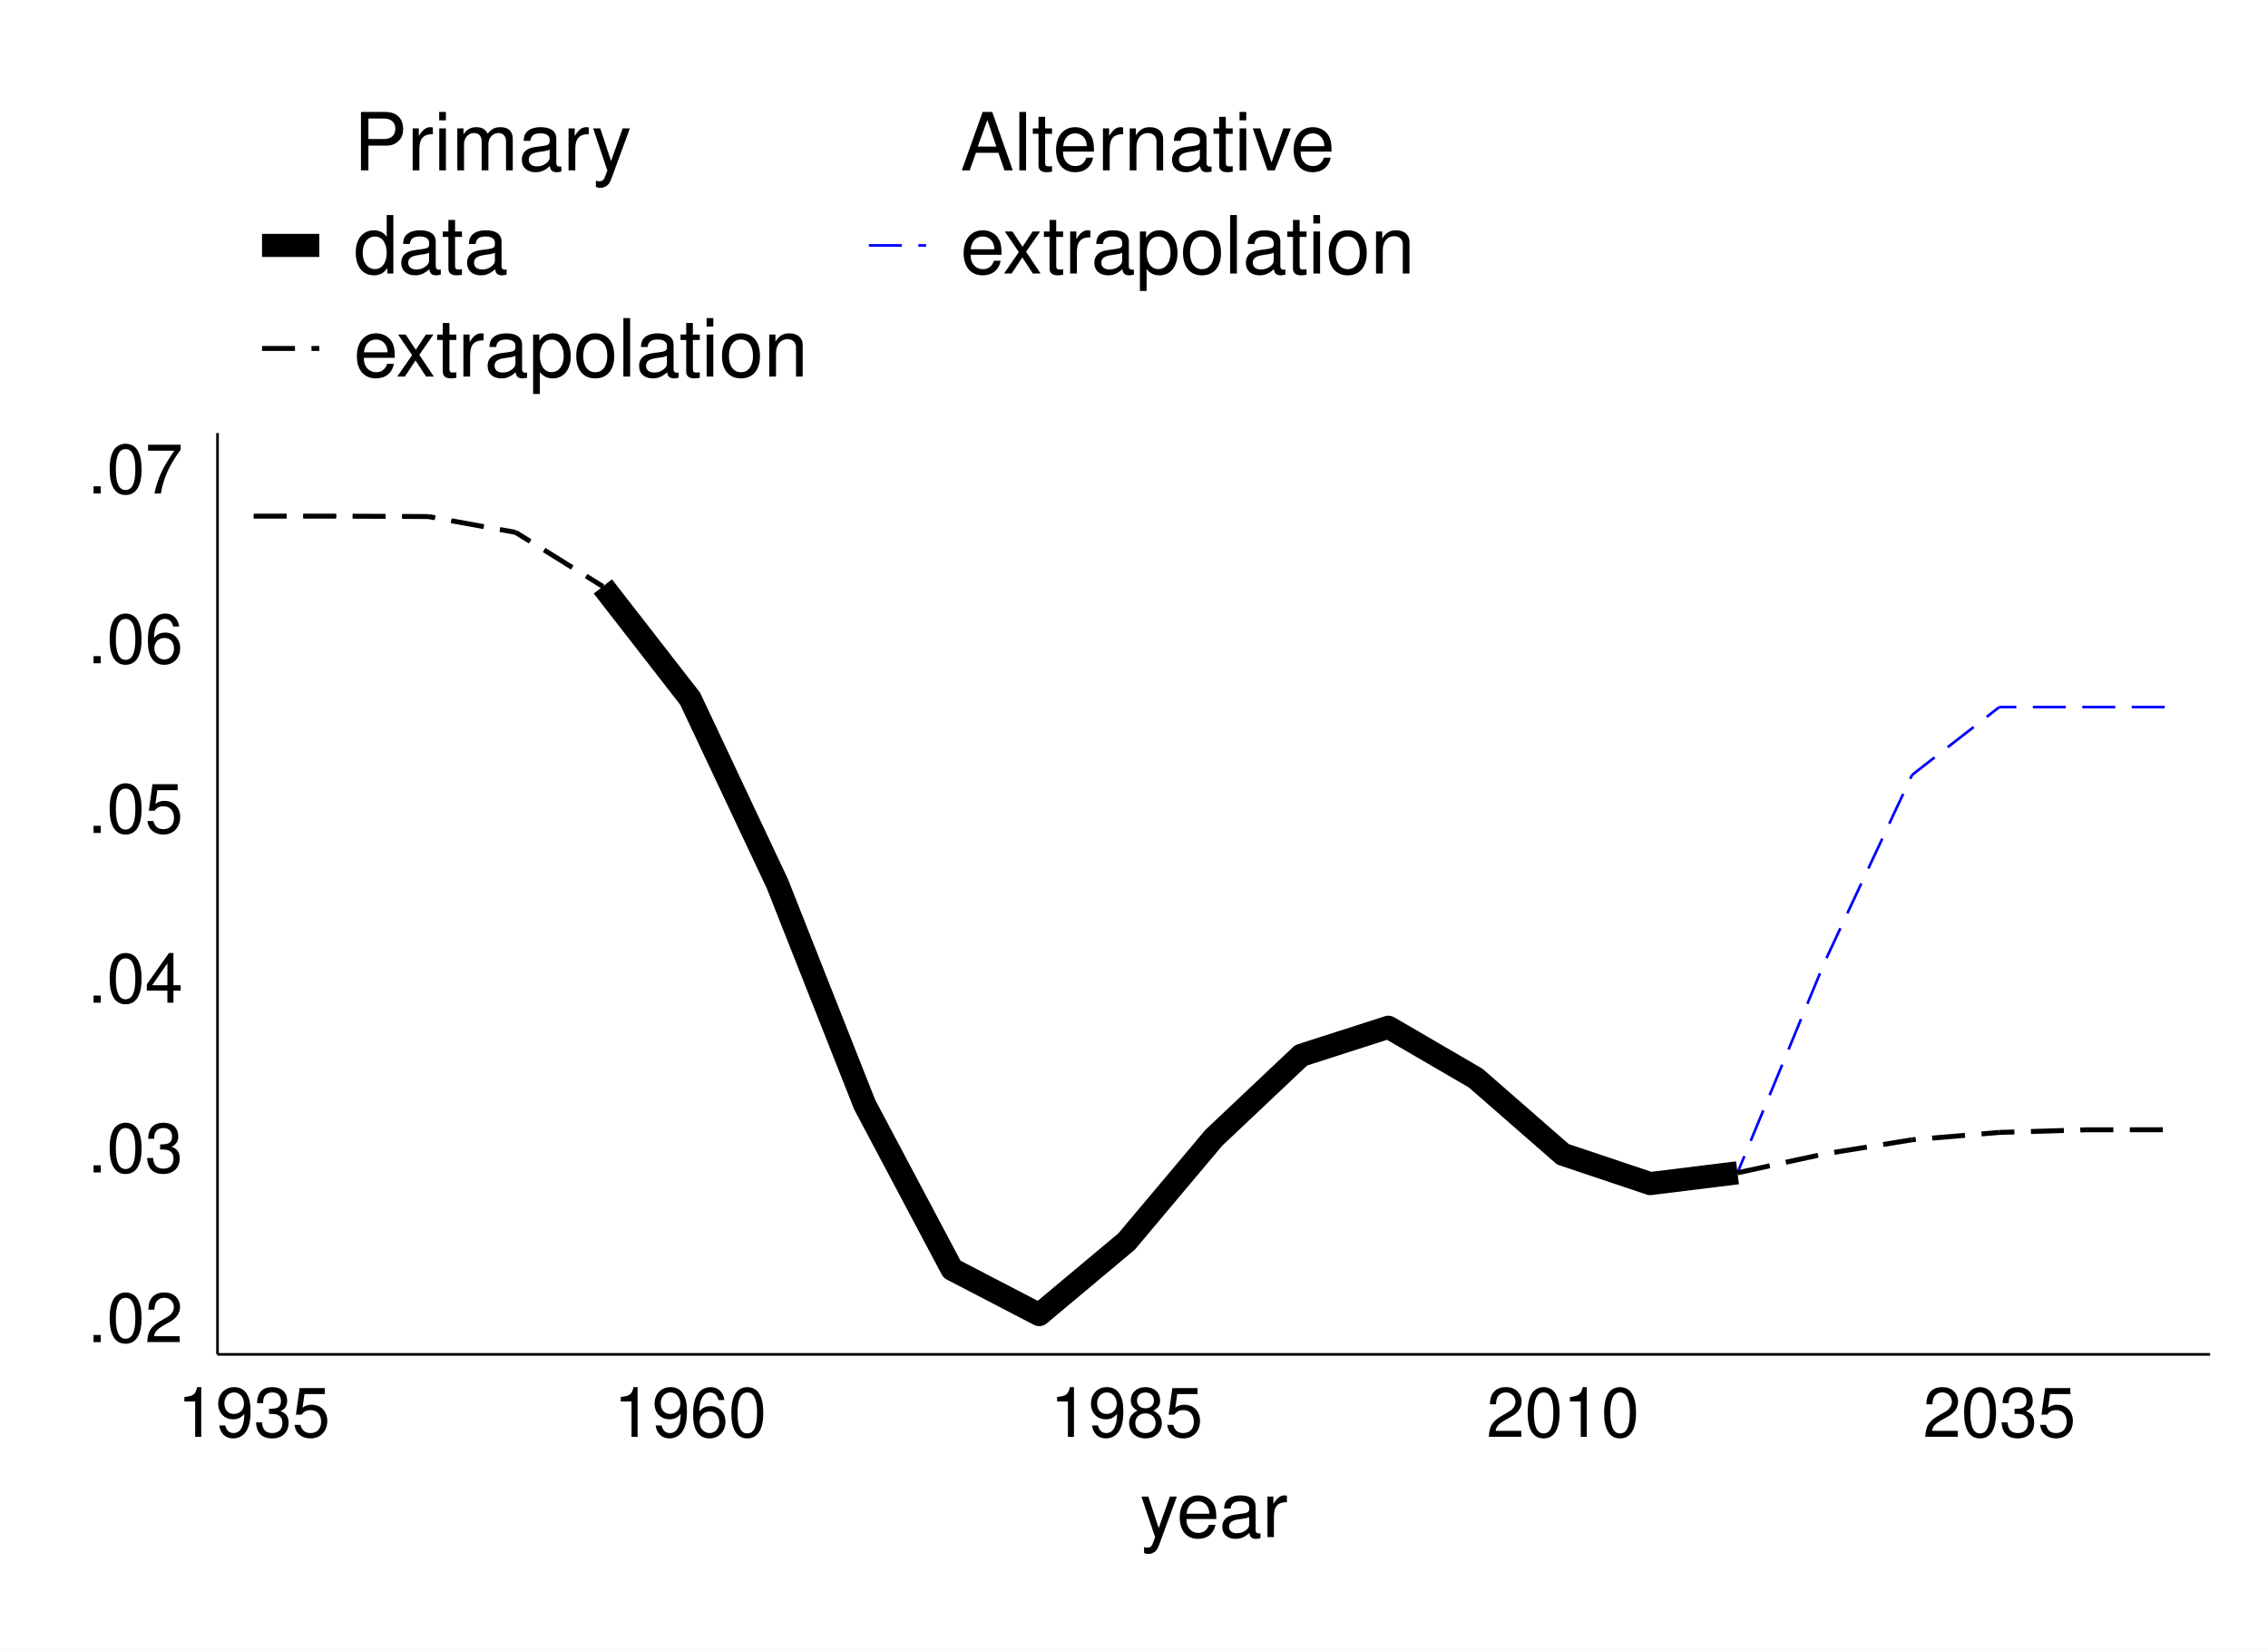
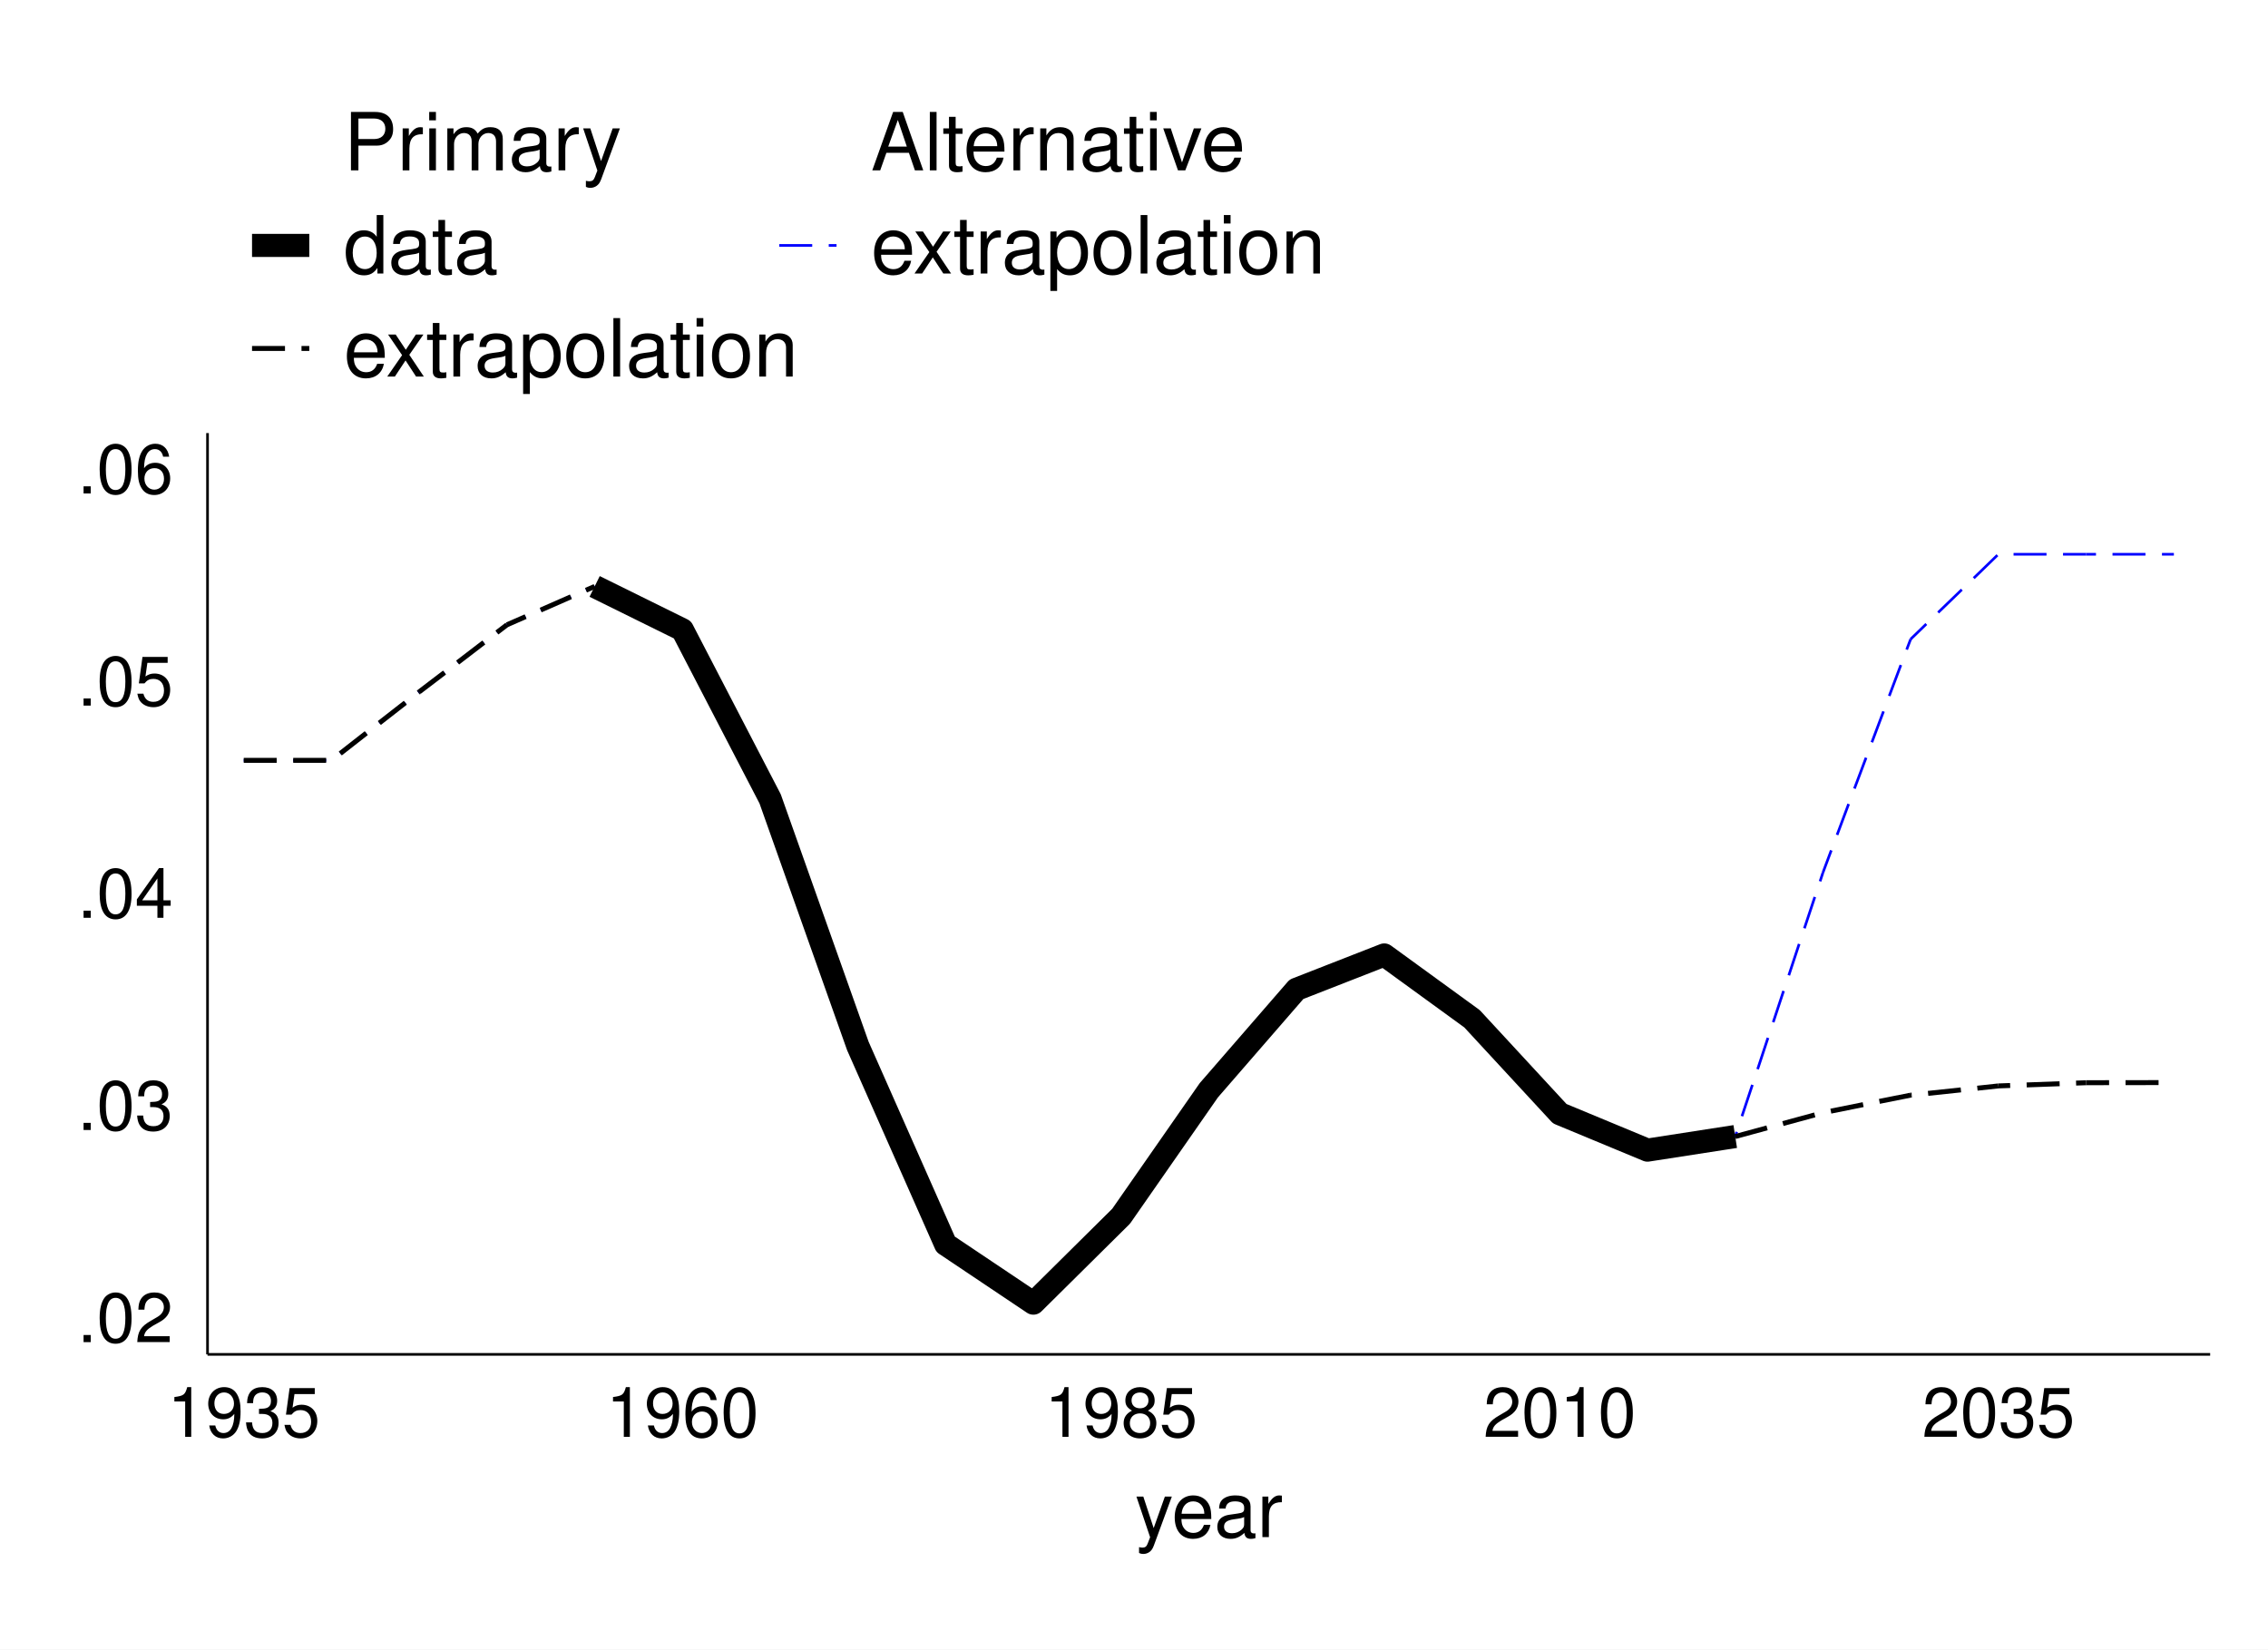
<svg xmlns="http://www.w3.org/2000/svg" version="1.1" width="3.575in" height="2.600in" viewBox="0 0 2574 1872">
  <rect x="0" y="0" width="2574" height="1872" style="fill:#FFFFFF;stroke:none" />
  <rect x="0.00" y="0.00" width="2573.92" height="1872.00" style="fill:#FFFFFF" />
  <rect x="1.50" y="1.50" width="2570.92" height="1869.00" style="fill:none;stroke:#FFFFFF;stroke-width:3.00" />
-   <rect x="246.86" y="491.57" width="2261.50" height="1045.72" style="fill:#FFFFFF" />
-   <rect x="248.36" y="493.07" width="2258.50" height="1042.72" style="fill:none;stroke:#FFFFFF;stroke-opacity:0.00;stroke-width:3.00" />
-   <line x1="287.97" y1="585.84" x2="325.37" y2="585.84" style="stroke:#0000FF;stroke-width:3.00" />
-   <line x1="344.11" y1="585.84" x2="381.52" y2="585.84" style="stroke:#0000FF;stroke-width:3.00" />
-   <line x1="400.26" y1="585.93" x2="437.66" y2="586.09" style="stroke:#0000FF;stroke-width:3.00" />
-   <line x1="456.40" y1="586.17" x2="486.08" y2="586.33" style="stroke:#0000FF;stroke-width:3.00" />
-   <line x1="486.08" y1="586.33" x2="493.73" y2="587.69" style="stroke:#0000FF;stroke-width:3.00" />
-   <line x1="512.23" y1="591.07" x2="548.99" y2="597.75" style="stroke:#0000FF;stroke-width:3.00" />
-   <line x1="567.41" y1="601.05" x2="585.18" y2="604.27" style="stroke:#0000FF;stroke-width:3.00" />
-   <line x1="585.18" y1="604.27" x2="601.67" y2="614.48" style="stroke:#0000FF;stroke-width:3.00" />
-   <line x1="617.60" y1="624.29" x2="649.37" y2="644.08" style="stroke:#0000FF;stroke-width:3.00" />
-   <line x1="665.30" y1="653.90" x2="684.20" y2="665.64" style="stroke:#0000FF;stroke-width:3.00" />
-   <line x1="684.20" y1="665.64" x2="693.53" y2="677.63" style="stroke:#0000FF;stroke-width:3.00" />
-   <line x1="705.03" y1="692.43" x2="728.04" y2="721.95" style="stroke:#0000FF;stroke-width:3.00" />
-   <line x1="739.46" y1="736.75" x2="762.47" y2="766.27" style="stroke:#0000FF;stroke-width:3.00" />
-   <line x1="773.97" y1="781.07" x2="783.30" y2="793.14" style="stroke:#0000FF;stroke-width:3.00" />
-   <line x1="783.30" y1="793.14" x2="792.79" y2="813.25" style="stroke:#0000FF;stroke-width:3.00" />
-   <line x1="800.76" y1="830.14" x2="816.68" y2="864.01" style="stroke:#0000FF;stroke-width:3.00" />
-   <line x1="824.73" y1="880.98" x2="840.65" y2="914.84" style="stroke:#0000FF;stroke-width:3.00" />
-   <line x1="848.70" y1="931.82" x2="864.62" y2="965.68" style="stroke:#0000FF;stroke-width:3.00" />
-   <line x1="872.59" y1="982.57" x2="882.32" y2="1003.25" style="stroke:#0000FF;stroke-width:3.00" />
-   <line x1="882.32" y1="1003.25" x2="887.71" y2="1016.84" style="stroke:#0000FF;stroke-width:3.00" />
-   <line x1="894.63" y1="1034.22" x2="908.38" y2="1069.05" style="stroke:#0000FF;stroke-width:3.00" />
-   <line x1="915.22" y1="1086.50" x2="928.97" y2="1121.25" style="stroke:#0000FF;stroke-width:3.00" />
-   <line x1="935.89" y1="1138.71" x2="949.65" y2="1173.54" style="stroke:#0000FF;stroke-width:3.00" />
-   <line x1="956.48" y1="1190.91" x2="970.24" y2="1225.74" style="stroke:#0000FF;stroke-width:3.00" />
-   <line x1="977.15" y1="1243.20" x2="981.34" y2="1253.82" style="stroke:#0000FF;stroke-width:3.00" />
-   <line x1="981.34" y1="1253.82" x2="993.48" y2="1276.74" style="stroke:#0000FF;stroke-width:3.00" />
-   <line x1="1002.25" y1="1293.31" x2="1019.79" y2="1326.38" style="stroke:#0000FF;stroke-width:3.00" />
-   <line x1="1028.63" y1="1342.95" x2="1046.17" y2="1376.01" style="stroke:#0000FF;stroke-width:3.00" />
-   <line x1="1054.94" y1="1392.58" x2="1072.47" y2="1425.64" style="stroke:#0000FF;stroke-width:3.00" />
-   <line x1="1081.96" y1="1441.49" x2="1115.11" y2="1458.70" style="stroke:#0000FF;stroke-width:3.00" />
-   <line x1="1131.76" y1="1467.39" x2="1164.98" y2="1484.60" style="stroke:#0000FF;stroke-width:3.00" />
-   <line x1="1181.31" y1="1490.63" x2="1210.02" y2="1466.58" style="stroke:#0000FF;stroke-width:3.00" />
-   <line x1="1224.42" y1="1454.60" x2="1253.14" y2="1430.55" style="stroke:#0000FF;stroke-width:3.00" />
-   <line x1="1267.45" y1="1418.48" x2="1278.55" y2="1409.23" style="stroke:#0000FF;stroke-width:3.00" />
-   <line x1="1278.55" y1="1409.23" x2="1293.35" y2="1391.61" style="stroke:#0000FF;stroke-width:3.00" />
-   <line x1="1305.34" y1="1377.29" x2="1329.47" y2="1348.66" style="stroke:#0000FF;stroke-width:3.00" />
-   <line x1="1341.46" y1="1334.34" x2="1365.59" y2="1305.70" style="stroke:#0000FF;stroke-width:3.00" />
-   <line x1="1377.57" y1="1291.38" x2="1404.84" y2="1265.72" style="stroke:#0000FF;stroke-width:3.00" />
-   <line x1="1418.43" y1="1252.85" x2="1445.62" y2="1227.11" style="stroke:#0000FF;stroke-width:3.00" />
-   <line x1="1459.30" y1="1214.24" x2="1476.67" y2="1197.83" style="stroke:#0000FF;stroke-width:3.00" />
-   <line x1="1476.67" y1="1197.83" x2="1489.54" y2="1193.73" style="stroke:#0000FF;stroke-width:3.00" />
-   <line x1="1507.32" y1="1187.94" x2="1542.95" y2="1176.52" style="stroke:#0000FF;stroke-width:3.00" />
-   <line x1="1560.81" y1="1170.80" x2="1575.69" y2="1165.98" style="stroke:#0000FF;stroke-width:3.00" />
-   <line x1="1575.69" y1="1165.98" x2="1594.51" y2="1177.00" style="stroke:#0000FF;stroke-width:3.00" />
-   <line x1="1610.68" y1="1186.41" x2="1643.02" y2="1205.23" style="stroke:#0000FF;stroke-width:3.00" />
-   <line x1="1659.18" y1="1214.64" x2="1674.79" y2="1223.73" style="stroke:#0000FF;stroke-width:3.00" />
-   <line x1="1674.79" y1="1223.73" x2="1689.35" y2="1236.44" style="stroke:#0000FF;stroke-width:3.00" />
-   <line x1="1703.51" y1="1248.83" x2="1731.66" y2="1273.45" style="stroke:#0000FF;stroke-width:3.00" />
-   <line x1="1745.74" y1="1285.75" x2="1773.81" y2="1310.21" style="stroke:#0000FF;stroke-width:3.00" />
-   <line x1="1773.81" y1="1310.21" x2="1773.97" y2="1310.29" style="stroke:#0000FF;stroke-width:3.00" />
-   <line x1="1791.75" y1="1316.24" x2="1827.22" y2="1328.15" style="stroke:#0000FF;stroke-width:3.00" />
-   <line x1="1844.99" y1="1334.10" x2="1872.83" y2="1343.43" style="stroke:#0000FF;stroke-width:3.00" />
-   <line x1="1872.83" y1="1343.43" x2="1880.79" y2="1342.46" style="stroke:#0000FF;stroke-width:3.00" />
-   <line x1="1899.37" y1="1340.13" x2="1936.53" y2="1335.55" style="stroke:#0000FF;stroke-width:3.00" />
-   <line x1="1955.11" y1="1333.29" x2="1971.93" y2="1331.20" style="stroke:#0000FF;stroke-width:3.00" />
-   <line x1="1971.93" y1="1331.20" x2="1979.73" y2="1312.30" style="stroke:#0000FF;stroke-width:3.00" />
-   <line x1="1986.89" y1="1295.00" x2="2001.20" y2="1260.41" style="stroke:#0000FF;stroke-width:3.00" />
-   <line x1="2008.36" y1="1243.12" x2="2022.68" y2="1208.53" style="stroke:#0000FF;stroke-width:3.00" />
-   <line x1="2029.84" y1="1191.24" x2="2044.08" y2="1156.65" style="stroke:#0000FF;stroke-width:3.00" />
-   <line x1="2051.24" y1="1139.35" x2="2065.55" y2="1104.76" style="stroke:#0000FF;stroke-width:3.00" />
-   <line x1="2072.87" y1="1087.55" x2="2088.72" y2="1053.60" style="stroke:#0000FF;stroke-width:3.00" />
-   <line x1="2096.60" y1="1036.63" x2="2112.45" y2="1002.77" style="stroke:#0000FF;stroke-width:3.00" />
-   <line x1="2120.41" y1="985.79" x2="2136.26" y2="951.93" style="stroke:#0000FF;stroke-width:3.00" />
-   <line x1="2144.14" y1="934.95" x2="2159.99" y2="901.09" style="stroke:#0000FF;stroke-width:3.00" />
-   <line x1="2167.95" y1="884.04" x2="2170.04" y2="879.61" style="stroke:#0000FF;stroke-width:3.00" />
-   <line x1="2170.04" y1="879.61" x2="2195.62" y2="859.66" style="stroke:#0000FF;stroke-width:3.00" />
-   <line x1="2210.42" y1="848.16" x2="2239.94" y2="825.23" style="stroke:#0000FF;stroke-width:3.00" />
-   <line x1="2254.74" y1="813.73" x2="2269.06" y2="802.55" style="stroke:#0000FF;stroke-width:3.00" />
-   <line x1="2269.06" y1="802.55" x2="2288.37" y2="802.55" style="stroke:#0000FF;stroke-width:3.00" />
-   <line x1="2307.11" y1="802.55" x2="2344.51" y2="802.55" style="stroke:#0000FF;stroke-width:3.00" />
-   <line x1="2363.25" y1="802.55" x2="2368.16" y2="802.55" style="stroke:#0000FF;stroke-width:3.00" />
-   <line x1="2368.16" y1="802.55" x2="2400.66" y2="802.55" style="stroke:#0000FF;stroke-width:3.00" />
-   <line x1="2419.40" y1="802.55" x2="2456.80" y2="802.55" style="stroke:#0000FF;stroke-width:3.00" />
+   <rect x="235.52" y="491.57" width="2272.84" height="1045.72" style="fill:#FFFFFF" />
+   <rect x="237.02" y="493.07" width="2269.84" height="1042.72" style="fill:none;stroke:#FFFFFF;stroke-opacity:0.00;stroke-width:3.00" />
+   <line x1="276.62" y1="863.04" x2="314.03" y2="863.04" style="stroke:#0000FF;stroke-width:3.00" />
+   <line x1="332.77" y1="863.04" x2="370.17" y2="863.04" style="stroke:#0000FF;stroke-width:3.00" />
+   <line x1="386.18" y1="855.24" x2="415.70" y2="832.15" style="stroke:#0000FF;stroke-width:3.00" />
+   <line x1="430.50" y1="820.65" x2="460.02" y2="797.64" style="stroke:#0000FF;stroke-width:3.00" />
+   <line x1="474.74" y1="786.06" x2="475.79" y2="785.26" style="stroke:#0000FF;stroke-width:3.00" />
+   <line x1="475.79" y1="785.26" x2="504.50" y2="763.38" style="stroke:#0000FF;stroke-width:3.00" />
+   <line x1="519.38" y1="752.03" x2="549.07" y2="729.27" style="stroke:#0000FF;stroke-width:3.00" />
+   <line x1="563.95" y1="717.93" x2="575.37" y2="709.16" style="stroke:#0000FF;stroke-width:3.00" />
+   <line x1="575.37" y1="709.16" x2="596.52" y2="699.91" style="stroke:#0000FF;stroke-width:3.00" />
+   <line x1="613.66" y1="692.43" x2="647.92" y2="677.39" style="stroke:#0000FF;stroke-width:3.00" />
+   <line x1="665.06" y1="669.90" x2="674.87" y2="665.64" style="stroke:#0000FF;stroke-width:3.00" />
+   <line x1="674.87" y1="665.64" x2="698.84" y2="677.47" style="stroke:#0000FF;stroke-width:3.00" />
+   <line x1="715.57" y1="685.75" x2="749.11" y2="702.32" style="stroke:#0000FF;stroke-width:3.00" />
+   <line x1="766.01" y1="710.61" x2="774.45" y2="714.79" style="stroke:#0000FF;stroke-width:3.00" />
+   <line x1="774.45" y1="714.79" x2="787.32" y2="739.57" style="stroke:#0000FF;stroke-width:3.00" />
+   <line x1="795.93" y1="756.22" x2="813.22" y2="789.44" style="stroke:#0000FF;stroke-width:3.00" />
+   <line x1="821.83" y1="806.09" x2="839.04" y2="839.31" style="stroke:#0000FF;stroke-width:3.00" />
+   <line x1="847.65" y1="855.96" x2="864.94" y2="889.10" style="stroke:#0000FF;stroke-width:3.00" />
+   <line x1="873.55" y1="905.75" x2="874.03" y2="906.72" style="stroke:#0000FF;stroke-width:3.00" />
+   <line x1="874.03" y1="906.72" x2="886.18" y2="940.99" style="stroke:#0000FF;stroke-width:3.00" />
+   <line x1="892.45" y1="958.60" x2="905.00" y2="993.92" style="stroke:#0000FF;stroke-width:3.00" />
+   <line x1="911.20" y1="1011.61" x2="923.74" y2="1046.85" style="stroke:#0000FF;stroke-width:3.00" />
+   <line x1="930.02" y1="1064.54" x2="942.49" y2="1099.78" style="stroke:#0000FF;stroke-width:3.00" />
+   <line x1="948.76" y1="1117.47" x2="961.31" y2="1152.71" style="stroke:#0000FF;stroke-width:3.00" />
+   <line x1="967.58" y1="1170.32" x2="973.62" y2="1187.29" style="stroke:#0000FF;stroke-width:3.00" />
+   <line x1="973.62" y1="1187.29" x2="981.50" y2="1205.07" style="stroke:#0000FF;stroke-width:3.00" />
+   <line x1="989.06" y1="1222.21" x2="1004.18" y2="1256.47" style="stroke:#0000FF;stroke-width:3.00" />
+   <line x1="1011.74" y1="1273.61" x2="1026.95" y2="1307.79" style="stroke:#0000FF;stroke-width:3.00" />
+   <line x1="1034.51" y1="1324.93" x2="1049.63" y2="1359.19" style="stroke:#0000FF;stroke-width:3.00" />
+   <line x1="1057.27" y1="1376.25" x2="1072.39" y2="1410.52" style="stroke:#0000FF;stroke-width:3.00" />
+   <line x1="1087.11" y1="1421.62" x2="1118.16" y2="1442.45" style="stroke:#0000FF;stroke-width:3.00" />
+   <line x1="1133.77" y1="1452.91" x2="1164.82" y2="1473.74" style="stroke:#0000FF;stroke-width:3.00" />
+   <line x1="1179.21" y1="1472.70" x2="1205.84" y2="1446.39" style="stroke:#0000FF;stroke-width:3.00" />
+   <line x1="1219.11" y1="1433.20" x2="1245.74" y2="1406.82" style="stroke:#0000FF;stroke-width:3.00" />
+   <line x1="1259.01" y1="1393.62" x2="1272.36" y2="1380.51" style="stroke:#0000FF;stroke-width:3.00" />
+   <line x1="1272.36" y1="1380.51" x2="1283.06" y2="1365.15" style="stroke:#0000FF;stroke-width:3.00" />
+   <line x1="1293.76" y1="1349.78" x2="1315.15" y2="1319.06" style="stroke:#0000FF;stroke-width:3.00" />
+   <line x1="1325.77" y1="1303.69" x2="1347.17" y2="1273.04" style="stroke:#0000FF;stroke-width:3.00" />
+   <line x1="1357.87" y1="1257.68" x2="1371.94" y2="1237.49" style="stroke:#0000FF;stroke-width:3.00" />
+   <line x1="1371.94" y1="1237.49" x2="1380.31" y2="1227.76" style="stroke:#0000FF;stroke-width:3.00" />
+   <line x1="1392.61" y1="1213.60" x2="1417.15" y2="1185.36" style="stroke:#0000FF;stroke-width:3.00" />
+   <line x1="1429.45" y1="1171.29" x2="1453.99" y2="1142.97" style="stroke:#0000FF;stroke-width:3.00" />
+   <line x1="1466.30" y1="1128.81" x2="1471.44" y2="1122.86" style="stroke:#0000FF;stroke-width:3.00" />
+   <line x1="1471.44" y1="1122.86" x2="1498.95" y2="1112.16" style="stroke:#0000FF;stroke-width:3.00" />
+   <line x1="1516.41" y1="1105.33" x2="1551.24" y2="1091.65" style="stroke:#0000FF;stroke-width:3.00" />
+   <line x1="1568.69" y1="1084.81" x2="1571.02" y2="1083.93" style="stroke:#0000FF;stroke-width:3.00" />
+   <line x1="1571.02" y1="1083.93" x2="1599.26" y2="1104.52" style="stroke:#0000FF;stroke-width:3.00" />
+   <line x1="1614.38" y1="1115.46" x2="1644.71" y2="1137.50" style="stroke:#0000FF;stroke-width:3.00" />
+   <line x1="1659.83" y1="1148.52" x2="1670.61" y2="1156.33" style="stroke:#0000FF;stroke-width:3.00" />
+   <line x1="1670.61" y1="1156.33" x2="1686.94" y2="1174.02" style="stroke:#0000FF;stroke-width:3.00" />
+   <line x1="1699.64" y1="1187.78" x2="1725.06" y2="1215.29" style="stroke:#0000FF;stroke-width:3.00" />
+   <line x1="1737.77" y1="1228.96" x2="1763.19" y2="1256.47" style="stroke:#0000FF;stroke-width:3.00" />
+   <line x1="1777.91" y1="1267.33" x2="1812.42" y2="1281.65" style="stroke:#0000FF;stroke-width:3.00" />
+   <line x1="1829.79" y1="1288.81" x2="1864.30" y2="1303.21" style="stroke:#0000FF;stroke-width:3.00" />
+   <line x1="1882.40" y1="1303.45" x2="1919.40" y2="1297.74" style="stroke:#0000FF;stroke-width:3.00" />
+   <line x1="1937.90" y1="1294.92" x2="1969.35" y2="1290.02" style="stroke:#0000FF;stroke-width:3.00" />
+   <line x1="1969.35" y1="1290.02" x2="1971.12" y2="1284.71" style="stroke:#0000FF;stroke-width:3.00" />
+   <line x1="1976.99" y1="1266.93" x2="1988.82" y2="1231.38" style="stroke:#0000FF;stroke-width:3.00" />
+   <line x1="1994.77" y1="1213.60" x2="2006.51" y2="1178.04" style="stroke:#0000FF;stroke-width:3.00" />
+   <line x1="2012.47" y1="1160.27" x2="2024.21" y2="1124.79" style="stroke:#0000FF;stroke-width:3.00" />
+   <line x1="2030.16" y1="1107.02" x2="2041.91" y2="1071.46" style="stroke:#0000FF;stroke-width:3.00" />
+   <line x1="2047.86" y1="1053.68" x2="2059.68" y2="1018.13" style="stroke:#0000FF;stroke-width:3.00" />
+   <line x1="2065.64" y1="1000.35" x2="2068.93" y2="990.38" style="stroke:#0000FF;stroke-width:3.00" />
+   <line x1="2068.93" y1="990.38" x2="2078.34" y2="965.20" style="stroke:#0000FF;stroke-width:3.00" />
+   <line x1="2084.94" y1="947.66" x2="2098.05" y2="912.59" style="stroke:#0000FF;stroke-width:3.00" />
+   <line x1="2104.65" y1="895.06" x2="2117.84" y2="860.06" style="stroke:#0000FF;stroke-width:3.00" />
+   <line x1="2124.43" y1="842.53" x2="2137.63" y2="807.46" style="stroke:#0000FF;stroke-width:3.00" />
+   <line x1="2144.14" y1="789.92" x2="2157.33" y2="754.85" style="stroke:#0000FF;stroke-width:3.00" />
+   <line x1="2163.93" y1="737.31" x2="2168.43" y2="725.49" style="stroke:#0000FF;stroke-width:3.00" />
+   <line x1="2168.43" y1="725.49" x2="2186.21" y2="708.27" style="stroke:#0000FF;stroke-width:3.00" />
+   <line x1="2199.64" y1="695.24" x2="2226.51" y2="669.26" style="stroke:#0000FF;stroke-width:3.00" />
+   <line x1="2240.02" y1="656.23" x2="2266.89" y2="630.17" style="stroke:#0000FF;stroke-width:3.00" />
+   <line x1="2285.23" y1="629.12" x2="2322.63" y2="629.12" style="stroke:#0000FF;stroke-width:3.00" />
+   <line x1="2341.37" y1="629.12" x2="2367.60" y2="629.12" style="stroke:#0000FF;stroke-width:3.00" />
+   <line x1="2367.60" y1="629.12" x2="2378.78" y2="629.12" style="stroke:#0000FF;stroke-width:3.00" />
+   <line x1="2397.52" y1="629.12" x2="2434.92" y2="629.12" style="stroke:#0000FF;stroke-width:3.00" />
+   <line x1="2453.67" y1="629.12" x2="2467.18" y2="629.12" style="stroke:#0000FF;stroke-width:3.00" />
  <path d="" stroke-linejoin="round" style="fill:none;stroke:#0000FF;stroke-width:3.00" />
-   <path d=" M684.20 665.64 L783.30 793.14 L882.32 1003.25 L981.34 1253.82 L1080.44 1440.68 L1179.46 1492.16 L1278.55 1409.23 L1377.57 1291.46 L1476.67 1197.83 L1575.69 1165.98 L1674.79 1223.73 L1773.81 1310.21 L1872.83 1343.43 L1971.93 1331.20" stroke-linejoin="round" style="fill:none;stroke:#000000;stroke-width:26.21" />
-   <line x1="287.97" y1="585.84" x2="325.37" y2="585.84" style="stroke:#000000;stroke-width:5.62" />
-   <line x1="344.11" y1="585.84" x2="381.52" y2="585.84" style="stroke:#000000;stroke-width:5.62" />
-   <line x1="400.26" y1="585.93" x2="437.66" y2="586.09" style="stroke:#000000;stroke-width:5.62" />
-   <line x1="456.40" y1="586.17" x2="486.08" y2="586.33" style="stroke:#000000;stroke-width:5.62" />
-   <line x1="486.08" y1="586.33" x2="493.73" y2="587.69" style="stroke:#000000;stroke-width:5.62" />
-   <line x1="512.23" y1="591.07" x2="548.99" y2="597.75" style="stroke:#000000;stroke-width:5.62" />
-   <line x1="567.41" y1="601.05" x2="585.18" y2="604.27" style="stroke:#000000;stroke-width:5.62" />
-   <line x1="585.18" y1="604.27" x2="601.67" y2="614.48" style="stroke:#000000;stroke-width:5.62" />
-   <line x1="617.60" y1="624.29" x2="649.37" y2="644.08" style="stroke:#000000;stroke-width:5.62" />
-   <line x1="665.30" y1="653.90" x2="684.20" y2="665.64" style="stroke:#000000;stroke-width:5.62" />
+   <path d=" M674.87 665.64 L774.45 714.79 L874.03 906.72 L973.62 1187.29 L1073.20 1412.37 L1172.78 1479.13 L1272.36 1380.51 L1371.94 1237.49 L1471.44 1122.86 L1571.02 1083.93 L1670.61 1156.33 L1770.19 1264.11 L1869.77 1305.46 L1969.35 1290.02" stroke-linejoin="round" style="fill:none;stroke:#000000;stroke-width:26.21" />
+   <line x1="276.62" y1="863.04" x2="314.03" y2="863.04" style="stroke:#000000;stroke-width:5.62" />
+   <line x1="332.77" y1="863.04" x2="370.17" y2="863.04" style="stroke:#000000;stroke-width:5.62" />
+   <line x1="386.18" y1="855.24" x2="415.70" y2="832.15" style="stroke:#000000;stroke-width:5.62" />
+   <line x1="430.50" y1="820.65" x2="460.02" y2="797.64" style="stroke:#000000;stroke-width:5.62" />
+   <line x1="474.74" y1="786.06" x2="475.79" y2="785.26" style="stroke:#000000;stroke-width:5.62" />
+   <line x1="475.79" y1="785.26" x2="504.50" y2="763.38" style="stroke:#000000;stroke-width:5.62" />
+   <line x1="519.38" y1="752.03" x2="549.07" y2="729.27" style="stroke:#000000;stroke-width:5.62" />
+   <line x1="563.95" y1="717.93" x2="575.37" y2="709.16" style="stroke:#000000;stroke-width:5.62" />
+   <line x1="575.37" y1="709.16" x2="596.52" y2="699.91" style="stroke:#000000;stroke-width:5.62" />
+   <line x1="613.66" y1="692.43" x2="647.92" y2="677.39" style="stroke:#000000;stroke-width:5.62" />
+   <line x1="665.06" y1="669.90" x2="674.87" y2="665.64" style="stroke:#000000;stroke-width:5.62" />
  <path d="" stroke-linejoin="round" style="fill:none;stroke:#000000;stroke-width:5.62" />
-   <line x1="1971.93" y1="1331.20" x2="2008.52" y2="1323.24" style="stroke:#000000;stroke-width:5.62" />
-   <line x1="2026.78" y1="1319.22" x2="2063.38" y2="1311.33" style="stroke:#000000;stroke-width:5.62" />
-   <line x1="2081.80" y1="1307.95" x2="2118.72" y2="1302.00" style="stroke:#000000;stroke-width:5.62" />
-   <line x1="2137.22" y1="1299.03" x2="2170.04" y2="1293.72" style="stroke:#000000;stroke-width:5.62" />
-   <line x1="2170.04" y1="1293.72" x2="2174.23" y2="1293.31" style="stroke:#000000;stroke-width:5.62" />
-   <line x1="2192.89" y1="1291.79" x2="2230.13" y2="1288.65" style="stroke:#000000;stroke-width:5.62" />
-   <line x1="2248.87" y1="1287.04" x2="2269.06" y2="1285.35" style="stroke:#000000;stroke-width:5.62" />
-   <line x1="2269.06" y1="1285.35" x2="2286.19" y2="1284.87" style="stroke:#000000;stroke-width:5.62" />
-   <line x1="2304.94" y1="1284.31" x2="2342.34" y2="1283.18" style="stroke:#000000;stroke-width:5.62" />
-   <line x1="2361.00" y1="1282.62" x2="2368.16" y2="1282.37" style="stroke:#000000;stroke-width:5.62" />
-   <line x1="2368.16" y1="1282.37" x2="2398.49" y2="1282.37" style="stroke:#000000;stroke-width:5.62" />
-   <line x1="2417.15" y1="1282.37" x2="2454.63" y2="1282.29" style="stroke:#000000;stroke-width:5.62" />
+   <line x1="1969.35" y1="1290.02" x2="2005.47" y2="1280.20" style="stroke:#000000;stroke-width:5.62" />
+   <line x1="2023.49" y1="1275.30" x2="2059.60" y2="1265.48" style="stroke:#000000;stroke-width:5.62" />
+   <line x1="2077.86" y1="1261.22" x2="2114.54" y2="1253.82" style="stroke:#000000;stroke-width:5.62" />
+   <line x1="2132.96" y1="1250.12" x2="2168.43" y2="1243.04" style="stroke:#000000;stroke-width:5.62" />
+   <line x1="2168.43" y1="1243.04" x2="2169.64" y2="1242.96" style="stroke:#000000;stroke-width:5.62" />
+   <line x1="2188.22" y1="1241.03" x2="2225.46" y2="1237.09" style="stroke:#000000;stroke-width:5.62" />
+   <line x1="2244.13" y1="1235.16" x2="2268.02" y2="1232.58" style="stroke:#000000;stroke-width:5.62" />
+   <line x1="2268.02" y1="1232.58" x2="2281.37" y2="1232.10" style="stroke:#000000;stroke-width:5.62" />
+   <line x1="2300.11" y1="1231.46" x2="2337.51" y2="1230.09" style="stroke:#000000;stroke-width:5.62" />
+   <line x1="2356.18" y1="1229.36" x2="2367.60" y2="1228.96" style="stroke:#000000;stroke-width:5.62" />
+   <line x1="2367.60" y1="1228.96" x2="2393.66" y2="1228.88" style="stroke:#000000;stroke-width:5.62" />
+   <line x1="2412.32" y1="1228.88" x2="2449.80" y2="1228.80" style="stroke:#000000;stroke-width:5.62" />
  <path d="" stroke-linejoin="round" style="fill:none;stroke:#000000;stroke-width:5.62" />
-   <line x1="246.86" y1="1537.29" x2="246.86" y2="491.57" style="stroke:#000000;stroke-width:3.00" />
-   <text x="207.85" y="1523.43" style="font-family:'Helvetica';font-size:78.02px;fill:#000000" text-anchor="end">.02</text>
-   <text x="207.85" y="1330.78" style="font-family:'Helvetica';font-size:78.02px;fill:#000000" text-anchor="end">.03</text>
-   <text x="207.85" y="1138.13" style="font-family:'Helvetica';font-size:78.02px;fill:#000000" text-anchor="end">.04</text>
-   <text x="207.85" y="945.47" style="font-family:'Helvetica';font-size:78.02px;fill:#000000" text-anchor="end">.05</text>
-   <text x="207.85" y="752.82" style="font-family:'Helvetica';font-size:78.02px;fill:#000000" text-anchor="end">.06</text>
-   <text x="207.85" y="560.08" style="font-family:'Helvetica';font-size:78.02px;fill:#000000" text-anchor="end">.07</text>
-   <line x1="246.86" y1="1537.29" x2="2508.36" y2="1537.29" style="stroke:#000000;stroke-width:3.00" />
-   <text x="288.05" y="1630.88" style="font-family:'Helvetica';font-size:78.02px;fill:#000000" text-anchor="middle">1935</text>
-   <text x="783.30" y="1630.88" style="font-family:'Helvetica';font-size:78.02px;fill:#000000" text-anchor="middle">1960</text>
-   <text x="1278.55" y="1630.88" style="font-family:'Helvetica';font-size:78.02px;fill:#000000" text-anchor="middle">1985</text>
-   <text x="1773.81" y="1630.88" style="font-family:'Helvetica';font-size:78.02px;fill:#000000" text-anchor="middle">2010</text>
-   <text x="2269.14" y="1630.88" style="font-family:'Helvetica';font-size:78.02px;fill:#000000" text-anchor="middle">2035</text>
-   <text x="1377.65" y="1744.68" style="font-family:'Helvetica';font-size:87.76px;fill:#000000" text-anchor="middle">year</text>
-   <rect x="269.30" y="88.00" width="1342.50" height="381.12" style="fill:#FFFFFF" />
-   <rect x="270.80" y="89.50" width="1339.50" height="378.12" style="fill:none;stroke:#FFFFFF;stroke-opacity:0.00;stroke-width:3.00" />
-   <text x="401.38" y="193.39" style="font-family:'Helvetica';font-size:90.97px;fill:#000000">Primary</text>
-   <text x="1090.01" y="193.39" style="font-family:'Helvetica';font-size:90.97px;fill:#000000">Alternative</text>
-   <text x="401.38" y="310.43" style="font-family:'Helvetica';font-size:90.97px;fill:#000000">data</text>
-   <text x="1090.01" y="310.43" style="font-family:'Helvetica';font-size:90.97px;fill:#000000">extrapolation</text>
-   <text x="401.38" y="427.39" style="font-family:'Helvetica';font-size:90.97px;fill:#000000">extrapolation</text>
-   <line x1="297.38" y1="278.56" x2="362.37" y2="278.56" style="stroke:#000000;stroke-width:26.21" />
-   <line x1="986.08" y1="278.56" x2="1023.49" y2="278.56" style="stroke:#0000FF;stroke-width:3.00" />
-   <line x1="1042.23" y1="278.56" x2="1051.08" y2="278.56" style="stroke:#0000FF;stroke-width:3.00" />
-   <line x1="297.38" y1="395.52" x2="334.78" y2="395.52" style="stroke:#000000;stroke-width:5.62" />
-   <line x1="353.52" y1="395.52" x2="362.37" y2="395.52" style="stroke:#000000;stroke-width:5.62" />
+   <line x1="235.52" y1="1537.29" x2="235.52" y2="491.57" style="stroke:#000000;stroke-width:3.00" />
+   <text x="196.51" y="1523.43" style="font-family:'Helvetica';font-size:78.02px;fill:#000000" text-anchor="end">.02</text>
+   <text x="196.51" y="1282.60" style="font-family:'Helvetica';font-size:78.02px;fill:#000000" text-anchor="end">.03</text>
+   <text x="196.51" y="1041.76" style="font-family:'Helvetica';font-size:78.02px;fill:#000000" text-anchor="end">.04</text>
+   <text x="196.51" y="800.92" style="font-family:'Helvetica';font-size:78.02px;fill:#000000" text-anchor="end">.05</text>
+   <text x="196.51" y="560.08" style="font-family:'Helvetica';font-size:78.02px;fill:#000000" text-anchor="end">.06</text>
+   <line x1="235.52" y1="1537.29" x2="2508.36" y2="1537.29" style="stroke:#000000;stroke-width:3.00" />
+   <text x="276.71" y="1630.88" style="font-family:'Helvetica';font-size:78.02px;fill:#000000" text-anchor="middle">1935</text>
+   <text x="774.53" y="1630.88" style="font-family:'Helvetica';font-size:78.02px;fill:#000000" text-anchor="middle">1960</text>
+   <text x="1272.36" y="1630.88" style="font-family:'Helvetica';font-size:78.02px;fill:#000000" text-anchor="middle">1985</text>
+   <text x="1770.19" y="1630.88" style="font-family:'Helvetica';font-size:78.02px;fill:#000000" text-anchor="middle">2010</text>
+   <text x="2268.10" y="1630.88" style="font-family:'Helvetica';font-size:78.02px;fill:#000000" text-anchor="middle">2035</text>
+   <text x="1371.94" y="1744.68" style="font-family:'Helvetica';font-size:87.76px;fill:#000000" text-anchor="middle">year</text>
+   <rect x="257.96" y="88.00" width="1162.00" height="381.12" style="fill:#FFFFFF" />
+   <rect x="259.46" y="89.50" width="1159.00" height="378.12" style="fill:none;stroke:#FFFFFF;stroke-opacity:0.00;stroke-width:3.00" />
+   <text x="390.04" y="193.39" style="font-family:'Helvetica';font-size:90.97px;fill:#000000">Primary</text>
+   <text x="988.42" y="193.39" style="font-family:'Helvetica';font-size:90.97px;fill:#000000">Alternative</text>
+   <text x="390.04" y="310.43" style="font-family:'Helvetica';font-size:90.97px;fill:#000000">data</text>
+   <text x="988.42" y="310.43" style="font-family:'Helvetica';font-size:90.97px;fill:#000000">extrapolation</text>
+   <text x="390.04" y="427.39" style="font-family:'Helvetica';font-size:90.97px;fill:#000000">extrapolation</text>
+   <line x1="286.04" y1="278.56" x2="351.03" y2="278.56" style="stroke:#000000;stroke-width:26.21" />
+   <line x1="884.41" y1="278.56" x2="921.81" y2="278.56" style="stroke:#0000FF;stroke-width:3.00" />
+   <line x1="940.56" y1="278.56" x2="949.40" y2="278.56" style="stroke:#0000FF;stroke-width:3.00" />
+   <line x1="286.04" y1="395.52" x2="323.44" y2="395.52" style="stroke:#000000;stroke-width:5.62" />
+   <line x1="342.18" y1="395.52" x2="351.03" y2="395.52" style="stroke:#000000;stroke-width:5.62" />
</svg>
